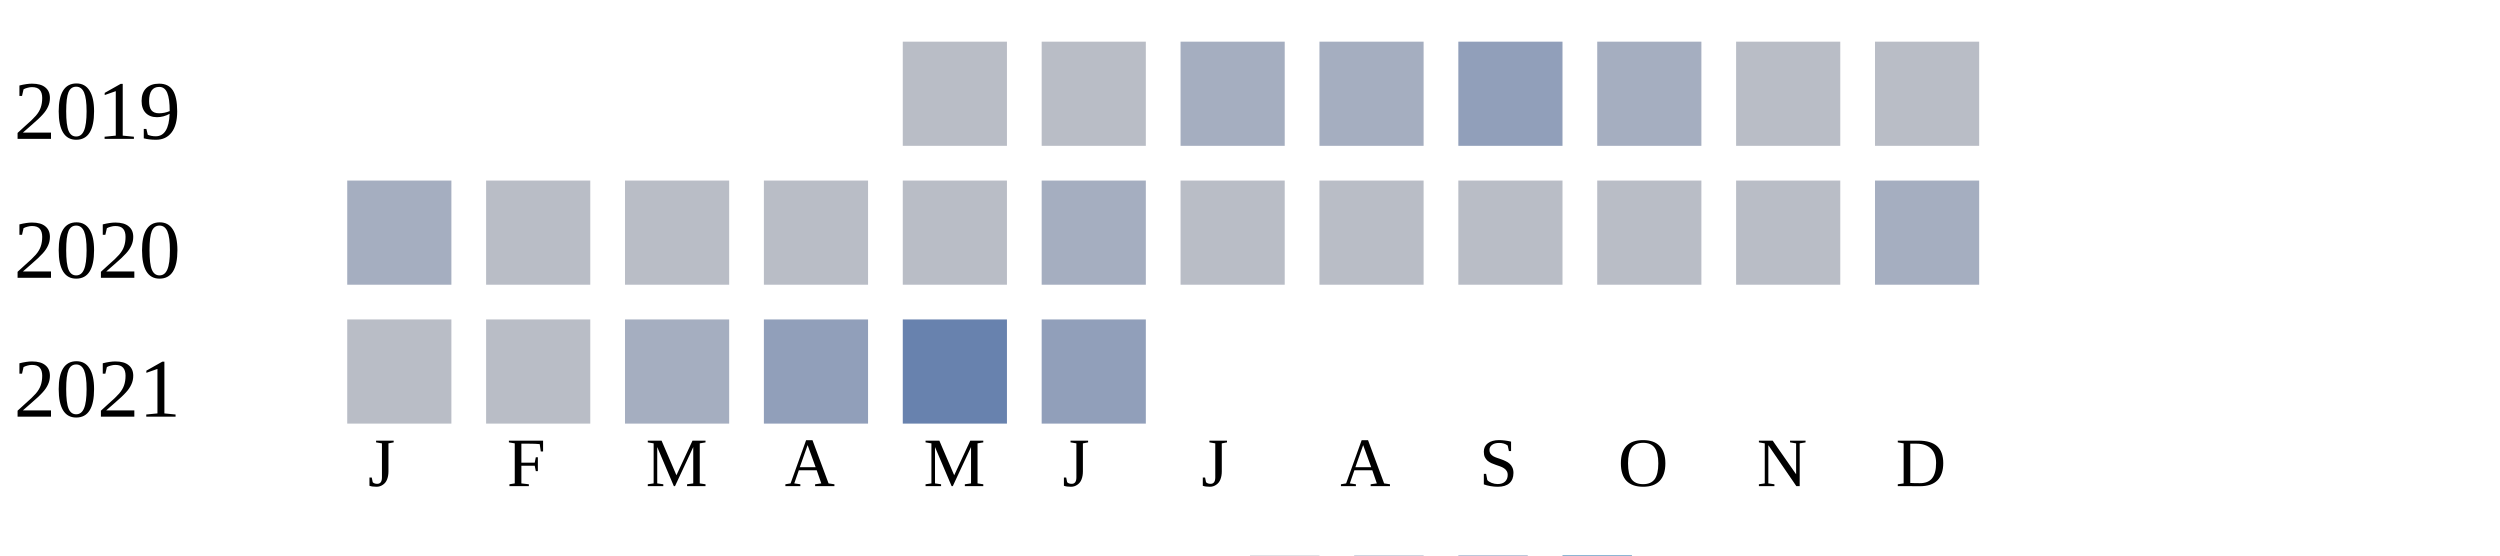
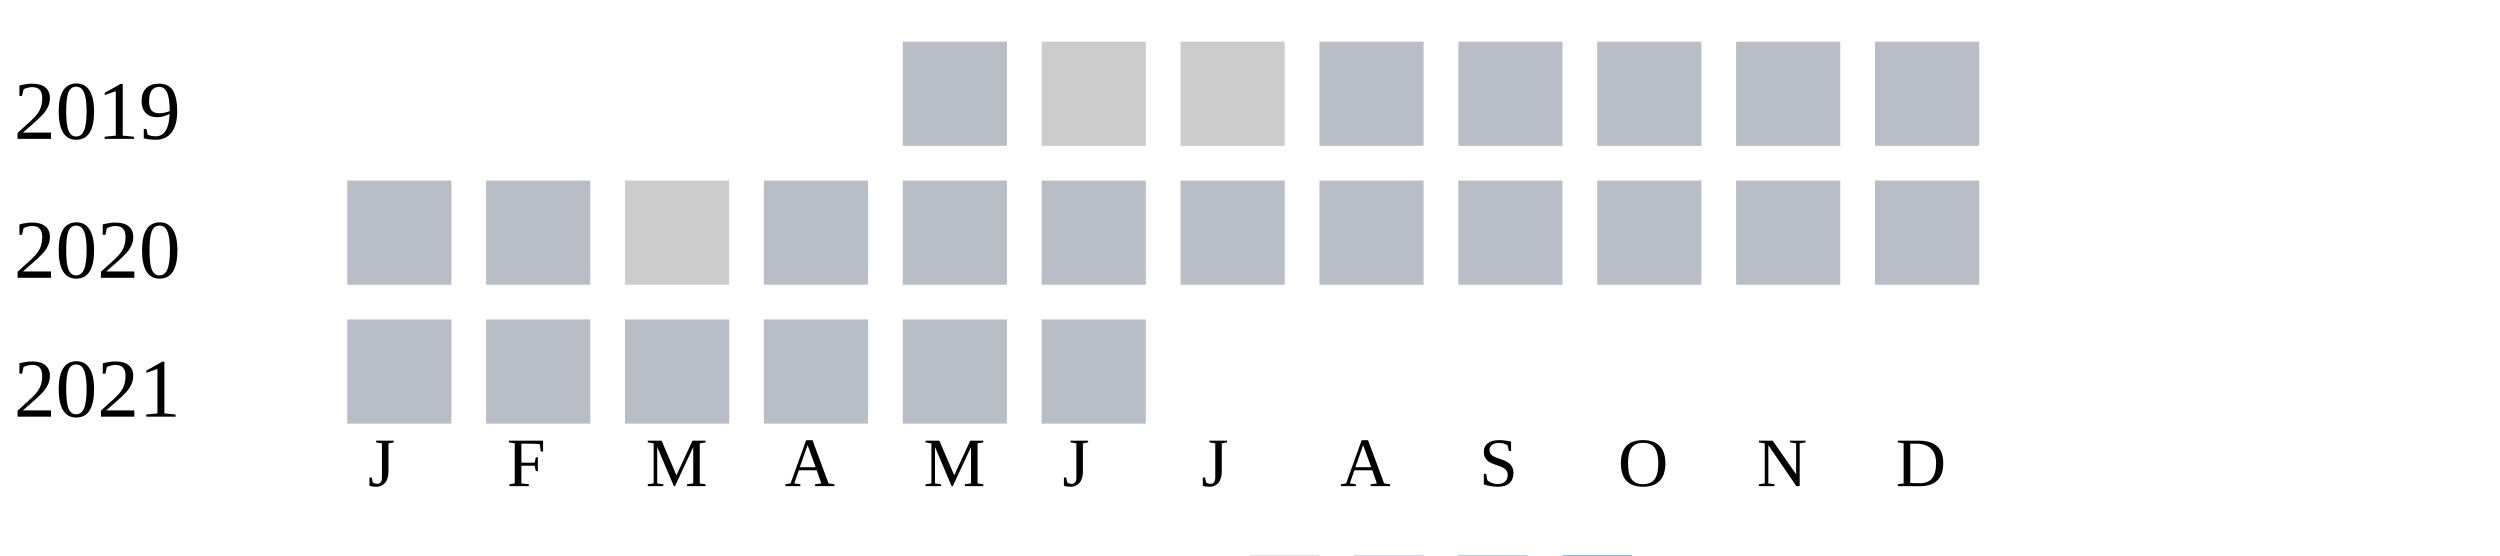
<svg xmlns="http://www.w3.org/2000/svg" width="360" height="80">
  <g transform="translate(0 0)">
    <text x="2" y="20">2019</text>
    <rect x="130" y="6" width="15" height="15" fill="#b9bdc6" />
-     <rect x="150" y="6" width="15" height="15" fill="#b9bdc6" />
-     <rect x="170" y="6" width="15" height="15" fill="#a5aec0" />
-     <rect x="190" y="6" width="15" height="15" fill="#a5aec0" />
-     <rect x="210" y="6" width="15" height="15" fill="#919fba" />
-     <rect x="230" y="6" width="15" height="15" fill="#a5aec0" />
+     <rect x="150" y="6" width="15" height="15" fill="#cccccc" />
+     <rect x="170" y="6" width="15" height="15" fill="#cccccc" />
+     <rect x="190" y="6" width="15" height="15" fill="#b9bdc6" />
+     <rect x="210" y="6" width="15" height="15" fill="#b9bdc6" />
+     <rect x="230" y="6" width="15" height="15" fill="#b9bdc6" />
    <rect x="250" y="6" width="15" height="15" fill="#b9bdc6" />
    <rect x="270" y="6" width="15" height="15" fill="#b9bdc6" />
  </g>
  <g transform="translate(0 20)">
    <text x="2" y="20">2020</text>
-     <rect x="50" y="6" width="15" height="15" fill="#a5aec0" />
+     <rect x="50" y="6" width="15" height="15" fill="#b9bdc6" />
    <rect x="70" y="6" width="15" height="15" fill="#b9bdc6" />
-     <rect x="90" y="6" width="15" height="15" fill="#b9bdc6" />
+     <rect x="90" y="6" width="15" height="15" fill="#cccccc" />
    <rect x="110" y="6" width="15" height="15" fill="#b9bdc6" />
    <rect x="130" y="6" width="15" height="15" fill="#b9bdc6" />
-     <rect x="150" y="6" width="15" height="15" fill="#a5aec0" />
+     <rect x="150" y="6" width="15" height="15" fill="#b9bdc6" />
    <rect x="170" y="6" width="15" height="15" fill="#b9bdc6" />
    <rect x="190" y="6" width="15" height="15" fill="#b9bdc6" />
    <rect x="210" y="6" width="15" height="15" fill="#b9bdc6" />
    <rect x="230" y="6" width="15" height="15" fill="#b9bdc6" />
    <rect x="250" y="6" width="15" height="15" fill="#b9bdc6" />
-     <rect x="270" y="6" width="15" height="15" fill="#a5aec0" />
+     <rect x="270" y="6" width="15" height="15" fill="#b9bdc6" />
  </g>
  <g transform="translate(0 40)">
    <text x="2" y="20">2021</text>
    <rect x="50" y="6" width="15" height="15" fill="#b9bdc6" />
    <rect x="70" y="6" width="15" height="15" fill="#b9bdc6" />
-     <rect x="90" y="6" width="15" height="15" fill="#a5aec0" />
-     <rect x="110" y="6" width="15" height="15" fill="#919fba" />
-     <rect x="130" y="6" width="15" height="15" fill="#6882ae" />
-     <rect x="150" y="6" width="15" height="15" fill="#919fba" />
+     <rect x="90" y="6" width="15" height="15" fill="#b9bdc6" />
+     <rect x="110" y="6" width="15" height="15" fill="#b9bdc6" />
+     <rect x="130" y="6" width="15" height="15" fill="#b9bdc6" />
+     <rect x="150" y="6" width="15" height="15" fill="#b9bdc6" />
  </g>
  <text style="font-size: 10px; text-align: center" x="53" y="70">J</text>
  <text style="font-size: 10px; text-align: center" x="73" y="70">F</text>
  <text style="font-size: 10px; text-align: center" x="93" y="70">M</text>
  <text style="font-size: 10px; text-align: center" x="113" y="70">A</text>
  <text style="font-size: 10px; text-align: center" x="133" y="70">M</text>
  <text style="font-size: 10px; text-align: center" x="153" y="70">J</text>
  <text style="font-size: 10px; text-align: center" x="173" y="70">J</text>
  <text style="font-size: 10px; text-align: center" x="193" y="70">A</text>
  <text style="font-size: 10px; text-align: center" x="213" y="70">S</text>
  <text style="font-size: 10px; text-align: center" x="233" y="70">O</text>
  <text style="font-size: 10px; text-align: center" x="253" y="70">N</text>
  <text style="font-size: 10px; text-align: center" x="273" y="70">D</text>
  <text style="font-size: 10px;" x="155" y="89">Less</text>
  <rect fill="#b9bdc6" width="10" height="10" x="180" y="80" />
  <rect fill="#919fba" width="10" height="10" x="195" y="80" />
  <rect fill="#6882ae" width="10" height="10" x="210" y="80" />
  <rect fill="#005a9c" width="10" height="10" x="225" y="80" />
  <text x="240" y="89" style="font-size: 10px;">More</text>
</svg>
